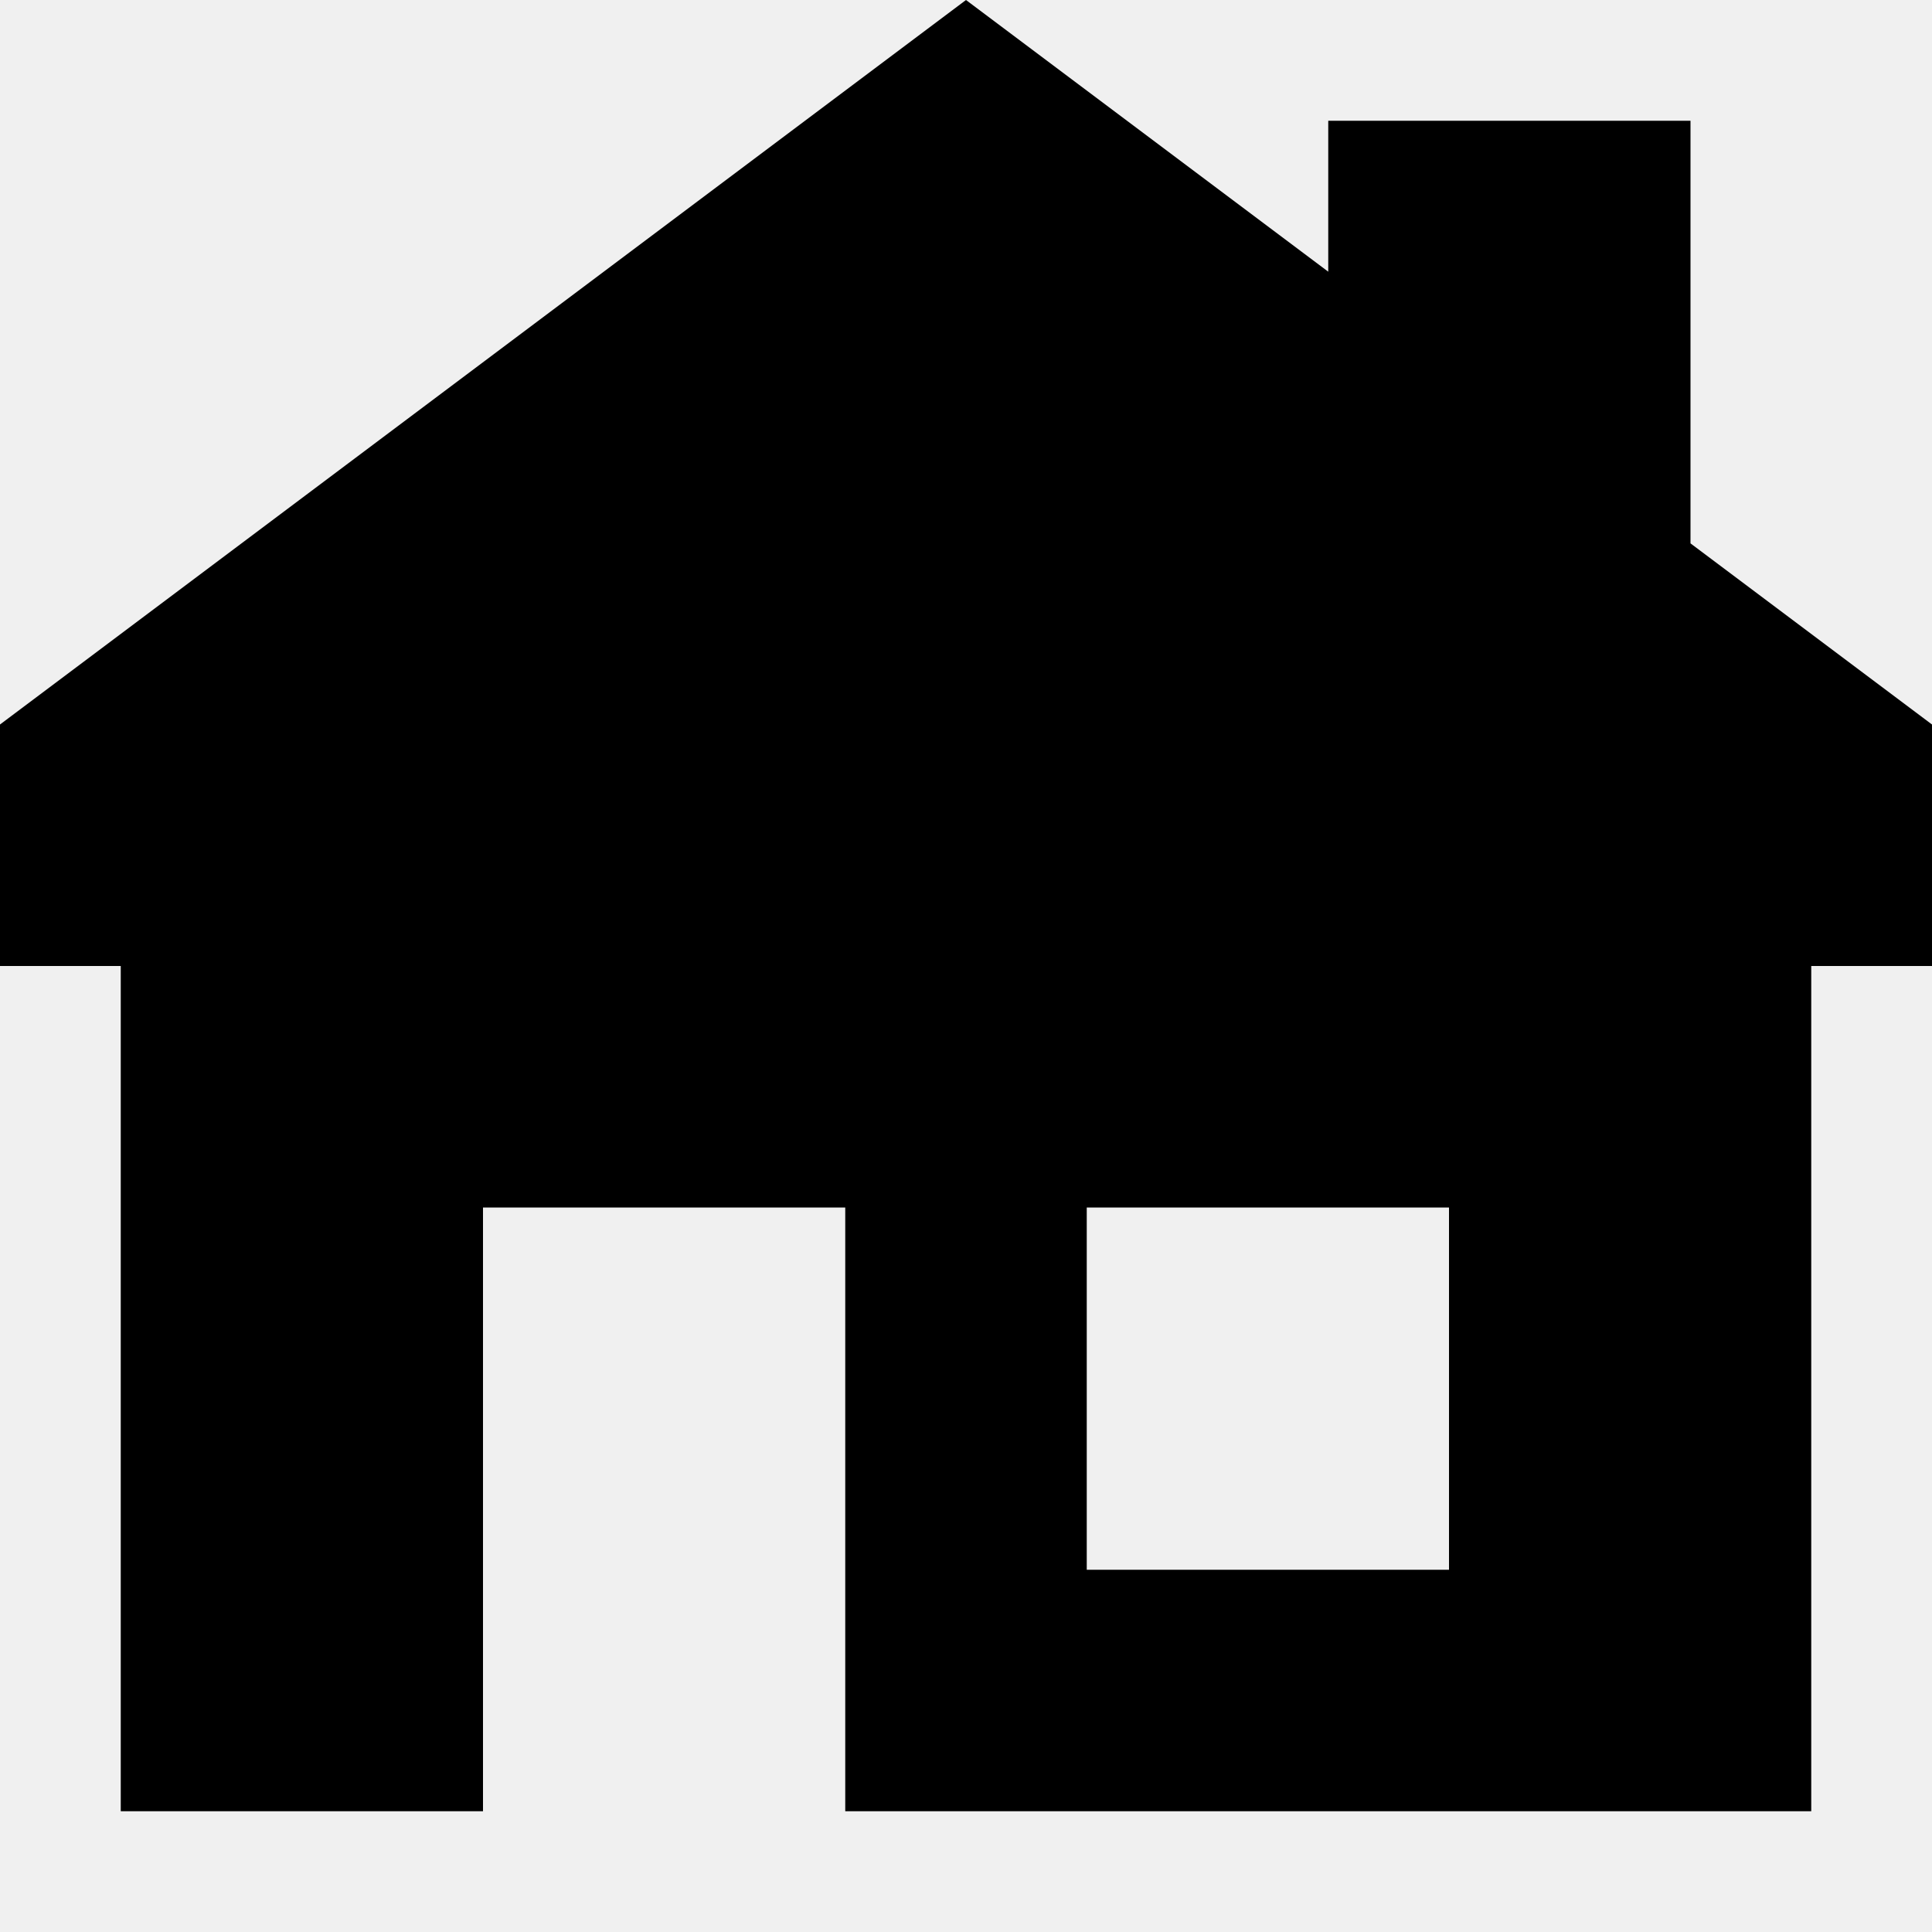
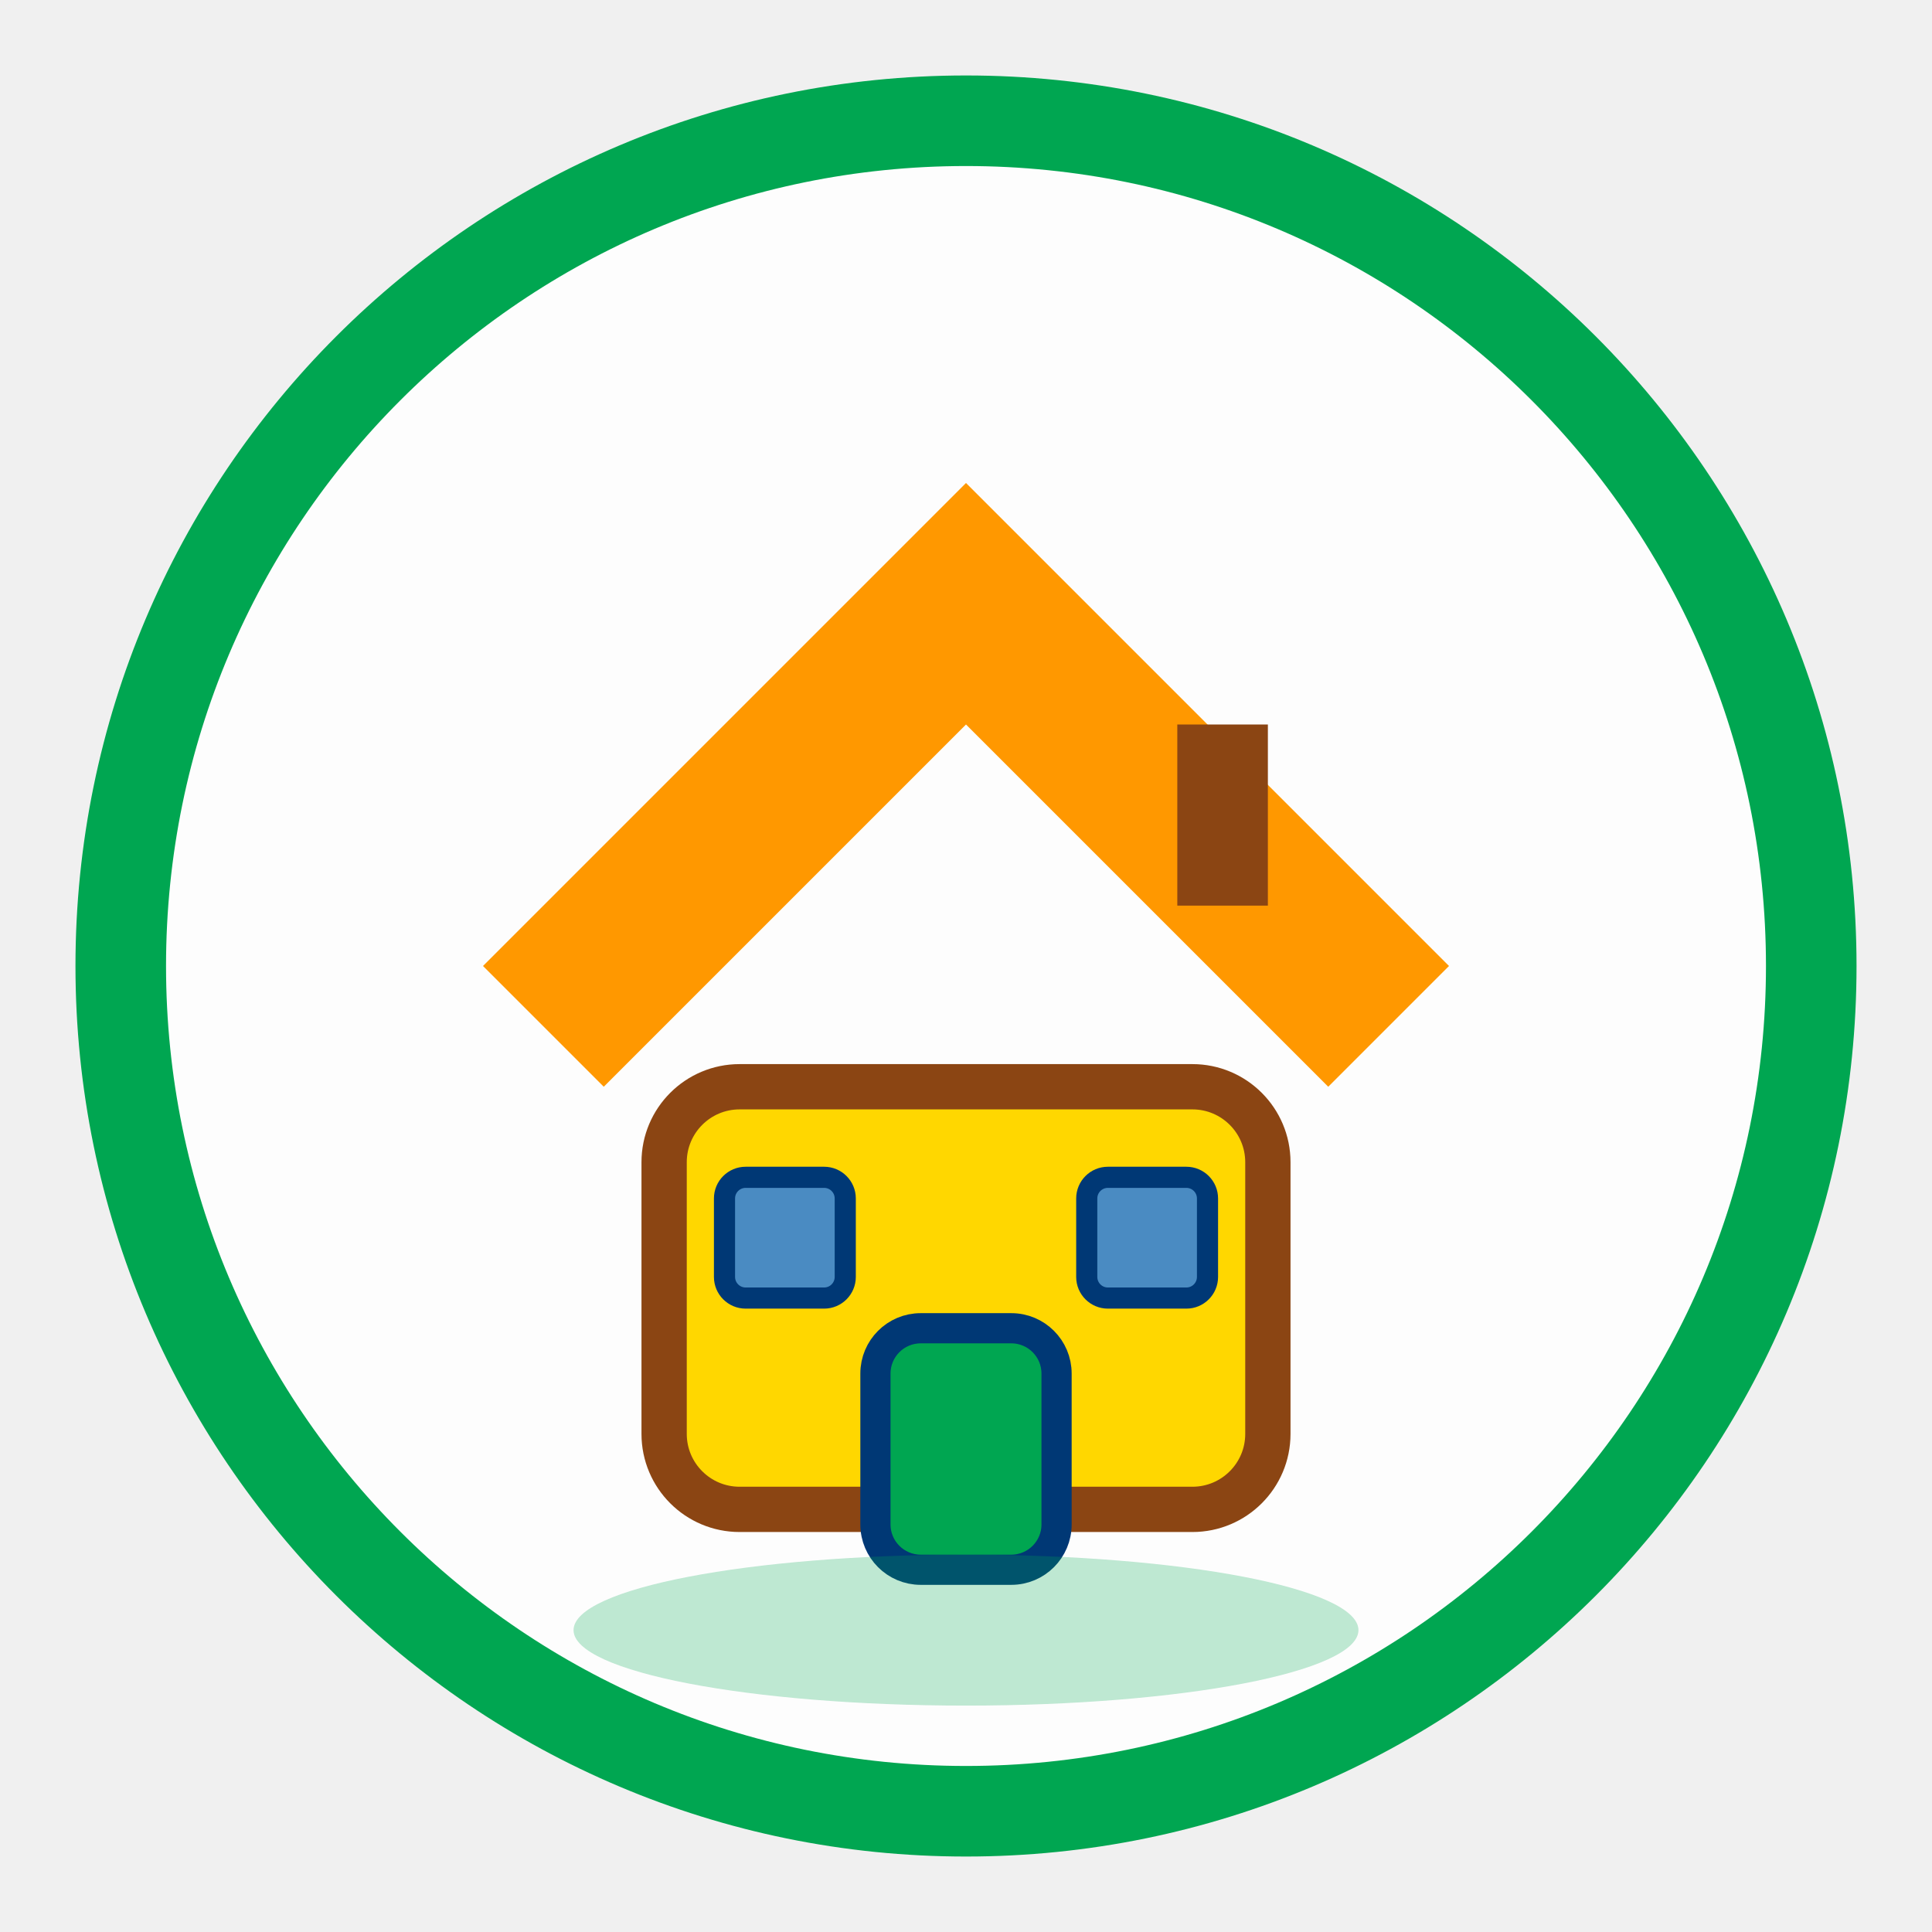
- <svg xmlns="http://www.w3.org/2000/svg" width="800px" height="800px" viewBox="0 0 16 16" fill="none">
-   <path fill-rule="evenodd" clip-rule="evenodd" d="M8 0L0 6V8H1V15H4V10H7V15H15V8H16V6L14 4.5V1H11V2.25L8 0ZM9 10H12V13H9V10Z" fill="#000000" />
+ <svg xmlns="http://www.w3.org/2000/svg" viewBox="0 0 64 64" width="80" height="80">
+   <circle cx="32" cy="32" r="28" fill="#fff" fill-opacity="0.85" stroke="#00A651" stroke-width="3" />
+   <polygon points="32,16 16,32 20,36 32,24 44,36 48,32" fill="#FF9800" />
+   <rect x="22" y="36" width="20" height="14" rx="2.5" fill="#FFD700" stroke="#8B4513" stroke-width="1.5" />
+   <rect x="29" y="44" width="6" height="8" rx="1.5" fill="#00A651" stroke="#003875" stroke-width="1" />
+   <rect x="24" y="39" width="4" height="4" rx="0.7" fill="#4A8BC2" stroke="#003875" stroke-width="0.7" />
+   <rect x="36" y="39" width="4" height="4" rx="0.7" fill="#4A8BC2" stroke="#003875" stroke-width="0.7" />
+   <rect x="39" y="24" width="3" height="6" fill="#8B4513" />
+   <ellipse cx="32" cy="54" rx="13" ry="2.5" fill="#00A651" opacity="0.25" />
</svg>
